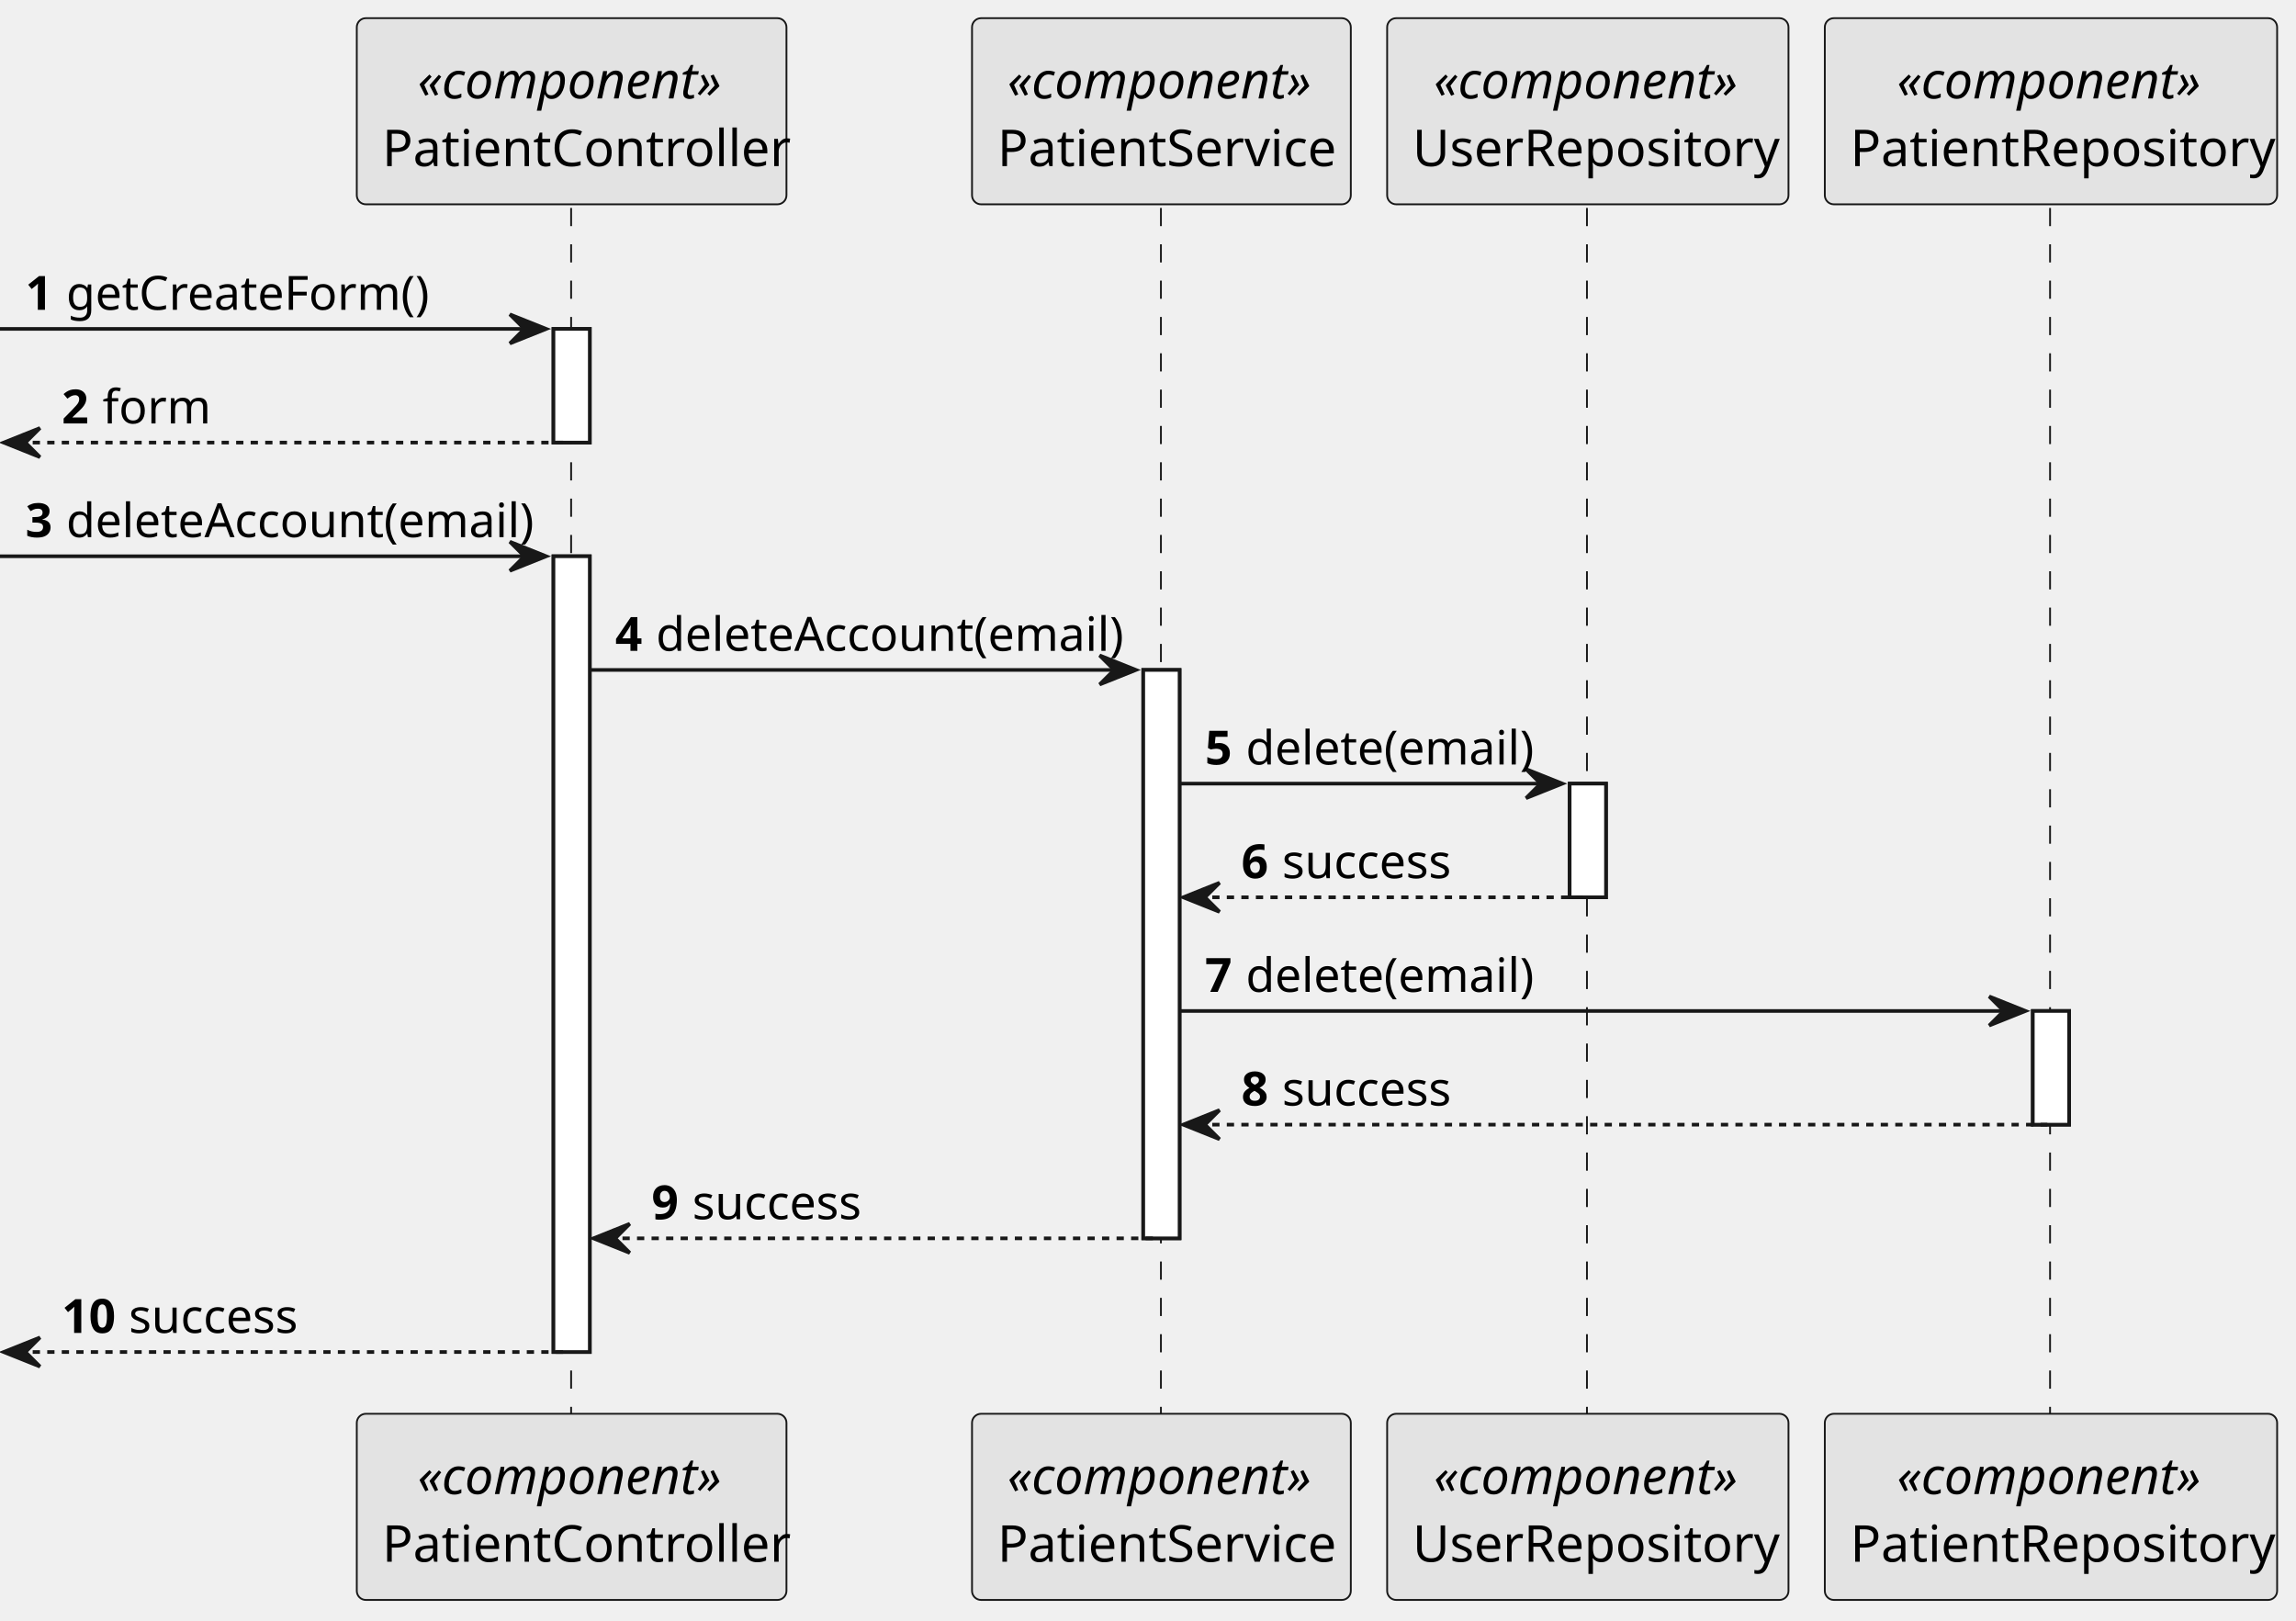
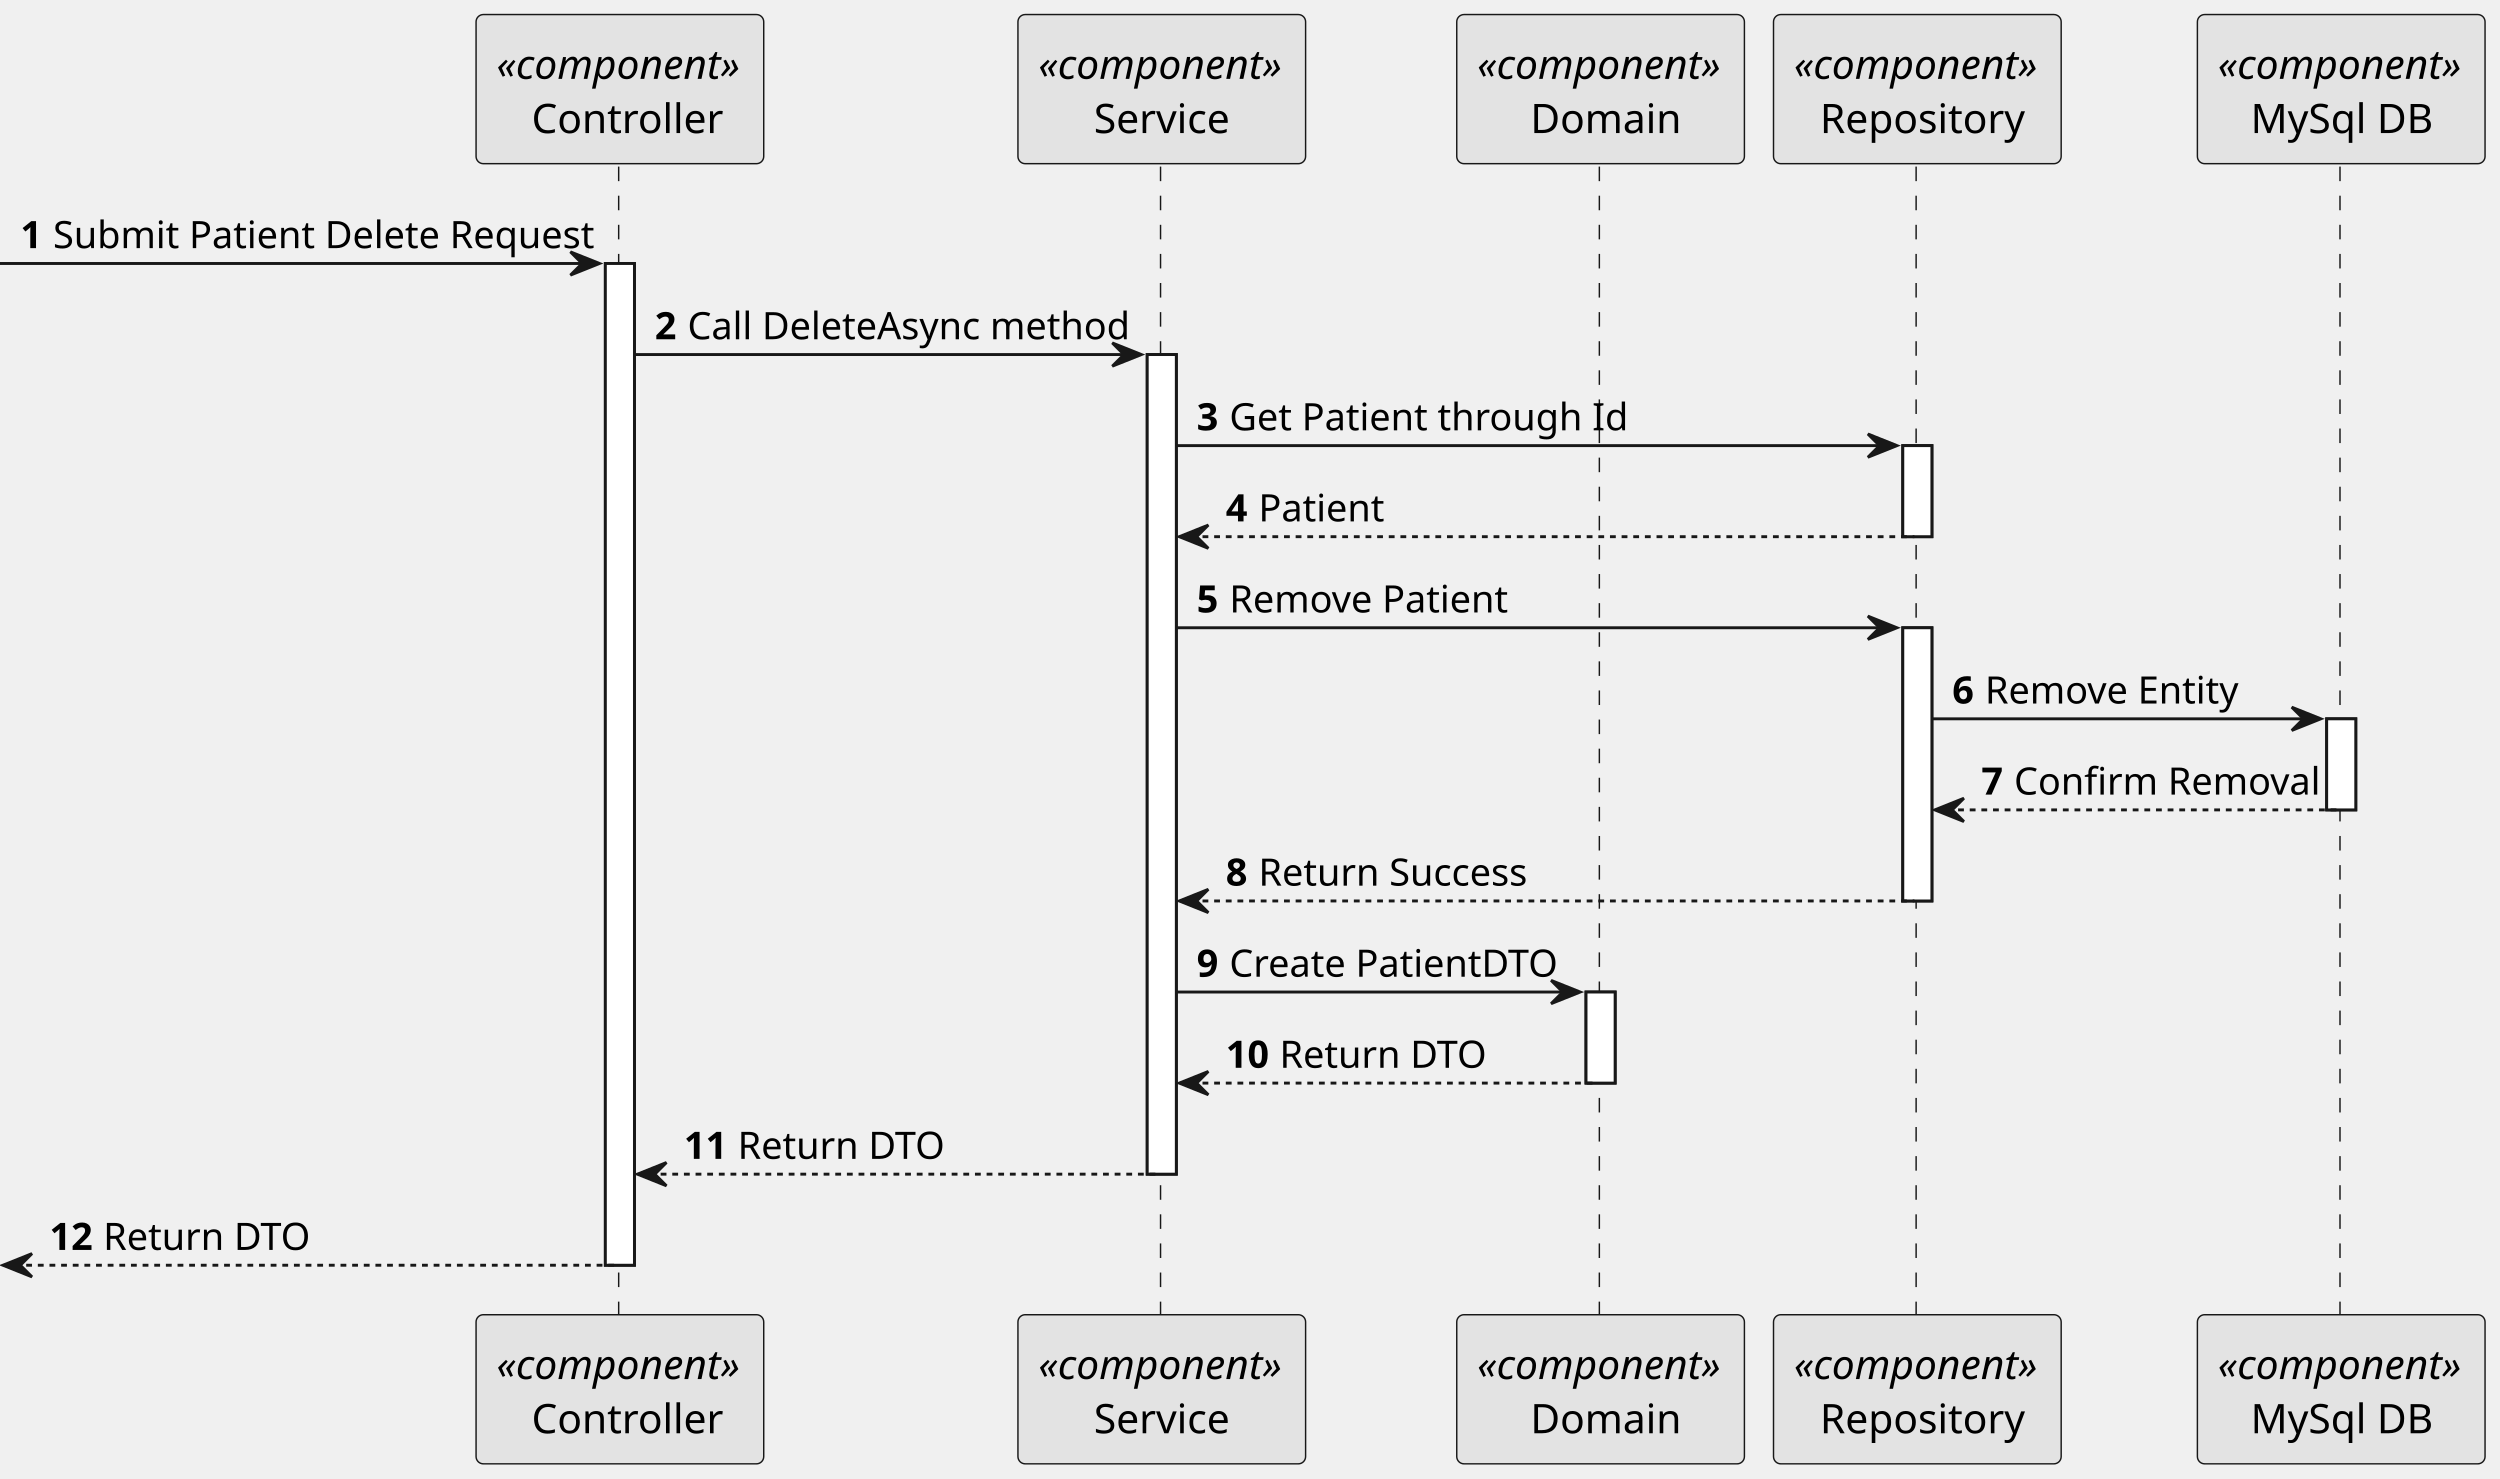
- <svg xmlns="http://www.w3.org/2000/svg" contentStyleType="text/css" height="446px" preserveAspectRatio="none" style="width:632px;height:446px;background:#FFFFFF;" version="1.1" viewBox="0 0 632 446" width="632px" zoomAndPan="magnify">
+ <svg xmlns="http://www.w3.org/2000/svg" contentStyleType="text/css" height="508px" preserveAspectRatio="none" style="width:859px;height:508px;background:#FFFFFF;" version="1.1" viewBox="0 0 859 508" width="859px" zoomAndPan="magnify">
  <defs />
  <g>
-     <rect fill="#FFFFFF" height="31.291" style="stroke:#181818;stroke-width:1.0;" width="10" x="152.346" y="90.533" />
-     <rect fill="#FFFFFF" height="219.037" style="stroke:#181818;stroke-width:1.0;" width="10" x="152.346" y="153.115" />
-     <rect fill="#FFFFFF" height="156.455" style="stroke:#181818;stroke-width:1.0;" width="10" x="314.692" y="184.406" />
-     <rect fill="#FFFFFF" height="31.291" style="stroke:#181818;stroke-width:1.0;" width="10" x="432.065" y="215.697" />
-     <rect fill="#FFFFFF" height="31.291" style="stroke:#181818;stroke-width:1.0;" width="10" x="559.554" y="278.279" />
-     <line style="stroke:#181818;stroke-width:0.5;stroke-dasharray:5.0,5.0;" x1="157.208" x2="157.208" y1="57.242" y2="390.152" />
-     <line style="stroke:#181818;stroke-width:0.5;stroke-dasharray:5.0,5.0;" x1="319.558" x2="319.558" y1="57.242" y2="390.152" />
-     <line style="stroke:#181818;stroke-width:0.5;stroke-dasharray:5.0,5.0;" x1="436.827" x2="436.827" y1="57.242" y2="390.152" />
-     <line style="stroke:#181818;stroke-width:0.5;stroke-dasharray:5.0,5.0;" x1="564.302" x2="564.302" y1="57.242" y2="390.152" />
-     <rect fill="#E3E3E3" height="51.242" rx="2.5" ry="2.5" style="stroke:#181818;stroke-width:0.5;" width="118.275" x="98.209" y="5" />
-     <text fill="#000000" font-family="sans-serif" font-size="14" font-style="italic" lengthAdjust="spacing" textLength="84.841" x="114.926" y="27.107">«component»</text>
-     <text fill="#000000" font-family="sans-serif" font-size="14" lengthAdjust="spacing" textLength="104.275" x="105.209" y="45.728">PatientController</text>
-     <rect fill="#E3E3E3" height="51.242" rx="2.5" ry="2.5" style="stroke:#181818;stroke-width:0.5;" width="118.275" x="98.209" y="389.152" />
-     <text fill="#000000" font-family="sans-serif" font-size="14" font-style="italic" lengthAdjust="spacing" textLength="84.841" x="114.926" y="411.26">«component»</text>
-     <text fill="#000000" font-family="sans-serif" font-size="14" lengthAdjust="spacing" textLength="104.275" x="105.209" y="429.881">PatientController</text>
-     <rect fill="#E3E3E3" height="51.242" rx="2.5" ry="2.5" style="stroke:#181818;stroke-width:0.5;" width="104.269" x="267.558" y="5" />
-     <text fill="#000000" font-family="sans-serif" font-size="14" font-style="italic" lengthAdjust="spacing" textLength="84.841" x="277.272" y="27.107">«component»</text>
-     <text fill="#000000" font-family="sans-serif" font-size="14" lengthAdjust="spacing" textLength="90.269" x="274.558" y="45.728">PatientService</text>
-     <rect fill="#E3E3E3" height="51.242" rx="2.5" ry="2.5" style="stroke:#181818;stroke-width:0.5;" width="104.269" x="267.558" y="389.152" />
-     <text fill="#000000" font-family="sans-serif" font-size="14" font-style="italic" lengthAdjust="spacing" textLength="84.841" x="277.272" y="411.26">«component»</text>
-     <text fill="#000000" font-family="sans-serif" font-size="14" lengthAdjust="spacing" textLength="90.269" x="274.558" y="429.881">PatientService</text>
-     <rect fill="#E3E3E3" height="51.242" rx="2.5" ry="2.5" style="stroke:#181818;stroke-width:0.5;" width="110.476" x="381.827" y="5" />
-     <text fill="#000000" font-family="sans-serif" font-size="14" font-style="italic" lengthAdjust="spacing" textLength="84.841" x="394.644" y="27.107">«component»</text>
-     <text fill="#000000" font-family="sans-serif" font-size="14" lengthAdjust="spacing" textLength="96.476" x="388.827" y="45.728">UserRepository</text>
-     <rect fill="#E3E3E3" height="51.242" rx="2.5" ry="2.5" style="stroke:#181818;stroke-width:0.5;" width="110.476" x="381.827" y="389.152" />
-     <text fill="#000000" font-family="sans-serif" font-size="14" font-style="italic" lengthAdjust="spacing" textLength="84.841" x="394.644" y="411.26">«component»</text>
-     <text fill="#000000" font-family="sans-serif" font-size="14" lengthAdjust="spacing" textLength="96.476" x="388.827" y="429.881">UserRepository</text>
-     <rect fill="#E3E3E3" height="51.242" rx="2.5" ry="2.5" style="stroke:#181818;stroke-width:0.5;" width="124.503" x="502.302" y="5" />
-     <text fill="#000000" font-family="sans-serif" font-size="14" font-style="italic" lengthAdjust="spacing" textLength="84.841" x="522.133" y="27.107">«component»</text>
-     <text fill="#000000" font-family="sans-serif" font-size="14" lengthAdjust="spacing" textLength="110.503" x="509.302" y="45.728">PatientRepository</text>
-     <rect fill="#E3E3E3" height="51.242" rx="2.5" ry="2.5" style="stroke:#181818;stroke-width:0.5;" width="124.503" x="502.302" y="389.152" />
-     <text fill="#000000" font-family="sans-serif" font-size="14" font-style="italic" lengthAdjust="spacing" textLength="84.841" x="522.133" y="411.26">«component»</text>
-     <text fill="#000000" font-family="sans-serif" font-size="14" lengthAdjust="spacing" textLength="110.503" x="509.302" y="429.881">PatientRepository</text>
-     <rect fill="#FFFFFF" height="31.291" style="stroke:#181818;stroke-width:1.0;" width="10" x="152.346" y="90.533" />
-     <rect fill="#FFFFFF" height="219.037" style="stroke:#181818;stroke-width:1.0;" width="10" x="152.346" y="153.115" />
-     <rect fill="#FFFFFF" height="156.455" style="stroke:#181818;stroke-width:1.0;" width="10" x="314.692" y="184.406" />
-     <rect fill="#FFFFFF" height="31.291" style="stroke:#181818;stroke-width:1.0;" width="10" x="432.065" y="215.697" />
-     <rect fill="#FFFFFF" height="31.291" style="stroke:#181818;stroke-width:1.0;" width="10" x="559.554" y="278.279" />
-     <polygon fill="#181818" points="140.346,86.533,150.346,90.533,140.346,94.533,144.346,90.533" style="stroke:#181818;stroke-width:1.0;" />
-     <line style="stroke:#181818;stroke-width:1.0;" x1="0" x2="146.346" y1="90.533" y2="90.533" />
+     <rect fill="#FFFFFF" height="344.201" style="stroke:#181818;stroke-width:1.0;" width="10" x="207.996" y="90.533" />
+     <rect fill="#FFFFFF" height="281.619" style="stroke:#181818;stroke-width:1.0;" width="10" x="394.184" y="121.824" />
+     <rect fill="#FFFFFF" height="31.291" style="stroke:#181818;stroke-width:1.0;" width="10" x="544.958" y="340.861" />
+     <rect fill="#FFFFFF" height="31.291" style="stroke:#181818;stroke-width:1.0;" width="10" x="653.799" y="153.115" />
+     <rect fill="#FFFFFF" height="93.873" style="stroke:#181818;stroke-width:1.0;" width="10" x="653.799" y="215.697" />
+     <rect fill="#FFFFFF" height="31.291" style="stroke:#181818;stroke-width:1.0;" width="10" x="799.443" y="246.988" />
+     <line style="stroke:#181818;stroke-width:0.5;stroke-dasharray:5.0,5.0;" x1="212.576" x2="212.576" y1="57.242" y2="452.734" />
+     <line style="stroke:#181818;stroke-width:0.5;stroke-dasharray:5.0,5.0;" x1="398.764" x2="398.764" y1="57.242" y2="452.734" />
+     <line style="stroke:#181818;stroke-width:0.5;stroke-dasharray:5.0,5.0;" x1="549.538" x2="549.538" y1="57.242" y2="452.734" />
+     <line style="stroke:#181818;stroke-width:0.5;stroke-dasharray:5.0,5.0;" x1="658.379" x2="658.379" y1="57.242" y2="452.734" />
+     <line style="stroke:#181818;stroke-width:0.5;stroke-dasharray:5.0,5.0;" x1="804.023" x2="804.023" y1="57.242" y2="452.734" />
+     <rect fill="#E3E3E3" height="51.242" rx="2.5" ry="2.5" style="stroke:#181818;stroke-width:0.5;" width="98.841" x="163.576" y="5" />
+     <text fill="#000000" font-family="sans-serif" font-size="14" font-style="italic" lengthAdjust="spacing" textLength="84.841" x="170.576" y="27.107">«component»</text>
+     <text fill="#000000" font-family="sans-serif" font-size="14" lengthAdjust="spacing" textLength="60.69" x="182.651" y="45.728">Controller</text>
+     <rect fill="#E3E3E3" height="51.242" rx="2.5" ry="2.5" style="stroke:#181818;stroke-width:0.5;" width="98.841" x="163.576" y="451.734" />
+     <text fill="#000000" font-family="sans-serif" font-size="14" font-style="italic" lengthAdjust="spacing" textLength="84.841" x="170.576" y="473.842">«component»</text>
+     <text fill="#000000" font-family="sans-serif" font-size="14" lengthAdjust="spacing" textLength="60.69" x="182.651" y="492.463">Controller</text>
+     <rect fill="#E3E3E3" height="51.242" rx="2.5" ry="2.5" style="stroke:#181818;stroke-width:0.5;" width="98.841" x="349.764" y="5" />
+     <text fill="#000000" font-family="sans-serif" font-size="14" font-style="italic" lengthAdjust="spacing" textLength="84.841" x="356.764" y="27.107">«component»</text>
+     <text fill="#000000" font-family="sans-serif" font-size="14" lengthAdjust="spacing" textLength="46.683" x="375.843" y="45.728">Service</text>
+     <rect fill="#E3E3E3" height="51.242" rx="2.5" ry="2.5" style="stroke:#181818;stroke-width:0.5;" width="98.841" x="349.764" y="451.734" />
+     <text fill="#000000" font-family="sans-serif" font-size="14" font-style="italic" lengthAdjust="spacing" textLength="84.841" x="356.764" y="473.842">«component»</text>
+     <text fill="#000000" font-family="sans-serif" font-size="14" lengthAdjust="spacing" textLength="46.683" x="375.843" y="492.463">Service</text>
+     <rect fill="#E3E3E3" height="51.242" rx="2.5" ry="2.5" style="stroke:#181818;stroke-width:0.5;" width="98.841" x="500.538" y="5" />
+     <text fill="#000000" font-family="sans-serif" font-size="14" font-style="italic" lengthAdjust="spacing" textLength="84.841" x="507.538" y="27.107">«component»</text>
+     <text fill="#000000" font-family="sans-serif" font-size="14" lengthAdjust="spacing" textLength="48.241" x="525.838" y="45.728">Domain</text>
+     <rect fill="#E3E3E3" height="51.242" rx="2.5" ry="2.5" style="stroke:#181818;stroke-width:0.5;" width="98.841" x="500.538" y="451.734" />
+     <text fill="#000000" font-family="sans-serif" font-size="14" font-style="italic" lengthAdjust="spacing" textLength="84.841" x="507.538" y="473.842">«component»</text>
+     <text fill="#000000" font-family="sans-serif" font-size="14" lengthAdjust="spacing" textLength="48.241" x="525.838" y="492.463">Domain</text>
+     <rect fill="#E3E3E3" height="51.242" rx="2.5" ry="2.5" style="stroke:#181818;stroke-width:0.5;" width="98.841" x="609.379" y="5" />
+     <text fill="#000000" font-family="sans-serif" font-size="14" font-style="italic" lengthAdjust="spacing" textLength="84.841" x="616.379" y="27.107">«component»</text>
+     <text fill="#000000" font-family="sans-serif" font-size="14" lengthAdjust="spacing" textLength="66.917" x="625.341" y="45.728">Repository</text>
+     <rect fill="#E3E3E3" height="51.242" rx="2.5" ry="2.5" style="stroke:#181818;stroke-width:0.5;" width="98.841" x="609.379" y="451.734" />
+     <text fill="#000000" font-family="sans-serif" font-size="14" font-style="italic" lengthAdjust="spacing" textLength="84.841" x="616.379" y="473.842">«component»</text>
+     <text fill="#000000" font-family="sans-serif" font-size="14" lengthAdjust="spacing" textLength="66.917" x="625.341" y="492.463">Repository</text>
+     <rect fill="#E3E3E3" height="51.242" rx="2.5" ry="2.5" style="stroke:#181818;stroke-width:0.5;" width="98.841" x="755.023" y="5" />
+     <text fill="#000000" font-family="sans-serif" font-size="14" font-style="italic" lengthAdjust="spacing" textLength="84.841" x="762.023" y="27.107">«component»</text>
+     <text fill="#000000" font-family="sans-serif" font-size="14" lengthAdjust="spacing" textLength="62.234" x="773.326" y="45.728">MySql DB</text>
+     <rect fill="#E3E3E3" height="51.242" rx="2.5" ry="2.5" style="stroke:#181818;stroke-width:0.5;" width="98.841" x="755.023" y="451.734" />
+     <text fill="#000000" font-family="sans-serif" font-size="14" font-style="italic" lengthAdjust="spacing" textLength="84.841" x="762.023" y="473.842">«component»</text>
+     <text fill="#000000" font-family="sans-serif" font-size="14" lengthAdjust="spacing" textLength="62.234" x="773.326" y="492.463">MySql DB</text>
+     <rect fill="#FFFFFF" height="344.201" style="stroke:#181818;stroke-width:1.0;" width="10" x="207.996" y="90.533" />
+     <rect fill="#FFFFFF" height="281.619" style="stroke:#181818;stroke-width:1.0;" width="10" x="394.184" y="121.824" />
+     <rect fill="#FFFFFF" height="31.291" style="stroke:#181818;stroke-width:1.0;" width="10" x="544.958" y="340.861" />
+     <rect fill="#FFFFFF" height="31.291" style="stroke:#181818;stroke-width:1.0;" width="10" x="653.799" y="153.115" />
+     <rect fill="#FFFFFF" height="93.873" style="stroke:#181818;stroke-width:1.0;" width="10" x="653.799" y="215.697" />
+     <rect fill="#FFFFFF" height="31.291" style="stroke:#181818;stroke-width:1.0;" width="10" x="799.443" y="246.988" />
+     <polygon fill="#181818" points="195.996,86.533,205.996,90.533,195.996,94.533,199.996,90.533" style="stroke:#181818;stroke-width:1.0;" />
+     <line style="stroke:#181818;stroke-width:1.0;" x1="0" x2="201.996" y1="90.533" y2="90.533" />
    <text fill="#000000" font-family="sans-serif" font-size="13" font-weight="bold" lengthAdjust="spacing" textLength="7.23" x="7" y="85.27">1</text>
-     <text fill="#000000" font-family="sans-serif" font-size="13" lengthAdjust="spacing" textLength="96.078" x="18.23" y="85.27">getCreateForm()</text>
-     <polygon fill="#181818" points="11,117.824,1,121.824,11,125.824,7,121.824" style="stroke:#181818;stroke-width:1.0;" />
-     <line style="stroke:#181818;stroke-width:1.0;stroke-dasharray:2.0,2.0;" x1="5" x2="156.346" y1="121.824" y2="121.824" />
-     <text fill="#000000" font-family="sans-serif" font-size="13" font-weight="bold" lengthAdjust="spacing" textLength="7.23" x="17" y="116.561">2</text>
-     <text fill="#000000" font-family="sans-serif" font-size="13" lengthAdjust="spacing" textLength="26" x="28.23" y="116.561">form</text>
-     <polygon fill="#181818" points="140.346,149.115,150.346,153.115,140.346,157.115,144.346,153.115" style="stroke:#181818;stroke-width:1.0;" />
-     <line style="stroke:#181818;stroke-width:1.0;" x1="0" x2="146.346" y1="153.115" y2="153.115" />
-     <text fill="#000000" font-family="sans-serif" font-size="13" font-weight="bold" lengthAdjust="spacing" textLength="7.23" x="7" y="147.852">3</text>
-     <text fill="#000000" font-family="sans-serif" font-size="13" lengthAdjust="spacing" textLength="122.116" x="18.23" y="147.852">deleteAccount(email)</text>
-     <polygon fill="#181818" points="302.692,180.406,312.692,184.406,302.692,188.406,306.692,184.406" style="stroke:#181818;stroke-width:1.0;" />
-     <line style="stroke:#181818;stroke-width:1.0;" x1="162.346" x2="308.692" y1="184.406" y2="184.406" />
-     <text fill="#000000" font-family="sans-serif" font-size="13" font-weight="bold" lengthAdjust="spacing" textLength="7.23" x="169.346" y="179.144">4</text>
-     <text fill="#000000" font-family="sans-serif" font-size="13" lengthAdjust="spacing" textLength="122.116" x="180.576" y="179.144">deleteAccount(email)</text>
-     <polygon fill="#181818" points="420.065,211.697,430.065,215.697,420.065,219.697,424.065,215.697" style="stroke:#181818;stroke-width:1.0;" />
-     <line style="stroke:#181818;stroke-width:1.0;" x1="324.692" x2="426.065" y1="215.697" y2="215.697" />
-     <text fill="#000000" font-family="sans-serif" font-size="13" font-weight="bold" lengthAdjust="spacing" textLength="7.23" x="331.692" y="210.435">5</text>
-     <text fill="#000000" font-family="sans-serif" font-size="13" lengthAdjust="spacing" textLength="75.144" x="342.922" y="210.435">delete(email)</text>
-     <polygon fill="#181818" points="335.692,242.988,325.692,246.988,335.692,250.988,331.692,246.988" style="stroke:#181818;stroke-width:1.0;" />
-     <line style="stroke:#181818;stroke-width:1.0;stroke-dasharray:2.0,2.0;" x1="329.692" x2="436.065" y1="246.988" y2="246.988" />
-     <text fill="#000000" font-family="sans-serif" font-size="13" font-weight="bold" lengthAdjust="spacing" textLength="7.23" x="341.692" y="241.726">6</text>
-     <text fill="#000000" font-family="sans-serif" font-size="13" lengthAdjust="spacing" textLength="46.96" x="352.922" y="241.726">success</text>
-     <polygon fill="#181818" points="547.554,274.279,557.554,278.279,547.554,282.279,551.554,278.279" style="stroke:#181818;stroke-width:1.0;" />
-     <line style="stroke:#181818;stroke-width:1.0;" x1="324.692" x2="553.554" y1="278.279" y2="278.279" />
-     <text fill="#000000" font-family="sans-serif" font-size="13" font-weight="bold" lengthAdjust="spacing" textLength="7.23" x="331.692" y="273.017">7</text>
-     <text fill="#000000" font-family="sans-serif" font-size="13" lengthAdjust="spacing" textLength="75.144" x="342.922" y="273.017">delete(email)</text>
-     <polygon fill="#181818" points="335.692,305.57,325.692,309.57,335.692,313.57,331.692,309.57" style="stroke:#181818;stroke-width:1.0;" />
-     <line style="stroke:#181818;stroke-width:1.0;stroke-dasharray:2.0,2.0;" x1="329.692" x2="563.554" y1="309.57" y2="309.57" />
-     <text fill="#000000" font-family="sans-serif" font-size="13" font-weight="bold" lengthAdjust="spacing" textLength="7.23" x="341.692" y="304.308">8</text>
-     <text fill="#000000" font-family="sans-serif" font-size="13" lengthAdjust="spacing" textLength="46.96" x="352.922" y="304.308">success</text>
-     <polygon fill="#181818" points="173.346,336.861,163.346,340.861,173.346,344.861,169.346,340.861" style="stroke:#181818;stroke-width:1.0;" />
-     <line style="stroke:#181818;stroke-width:1.0;stroke-dasharray:2.0,2.0;" x1="167.346" x2="318.692" y1="340.861" y2="340.861" />
-     <text fill="#000000" font-family="sans-serif" font-size="13" font-weight="bold" lengthAdjust="spacing" textLength="7.23" x="179.346" y="335.599">9</text>
-     <text fill="#000000" font-family="sans-serif" font-size="13" lengthAdjust="spacing" textLength="46.96" x="190.576" y="335.599">success</text>
-     <polygon fill="#181818" points="11,368.152,1,372.152,11,376.152,7,372.152" style="stroke:#181818;stroke-width:1.0;" />
-     <line style="stroke:#181818;stroke-width:1.0;stroke-dasharray:2.0,2.0;" x1="5" x2="156.346" y1="372.152" y2="372.152" />
-     <text fill="#000000" font-family="sans-serif" font-size="13" font-weight="bold" lengthAdjust="spacing" textLength="14.46" x="17" y="366.89">10</text>
-     <text fill="#000000" font-family="sans-serif" font-size="13" lengthAdjust="spacing" textLength="46.96" x="35.46" y="366.89">success</text>
+     <text fill="#000000" font-family="sans-serif" font-size="13" lengthAdjust="spacing" textLength="177.766" x="18.23" y="85.27">Submit Patient Delete Request</text>
+     <polygon fill="#181818" points="382.184,117.824,392.184,121.824,382.184,125.824,386.184,121.824" style="stroke:#181818;stroke-width:1.0;" />
+     <line style="stroke:#181818;stroke-width:1.0;" x1="217.996" x2="388.184" y1="121.824" y2="121.824" />
+     <text fill="#000000" font-family="sans-serif" font-size="13" font-weight="bold" lengthAdjust="spacing" textLength="7.23" x="224.996" y="116.561">2</text>
+     <text fill="#000000" font-family="sans-serif" font-size="13" lengthAdjust="spacing" textLength="145.958" x="236.226" y="116.561">Call DeleteAsync method</text>
+     <polygon fill="#181818" points="641.799,149.115,651.799,153.115,641.799,157.115,645.799,153.115" style="stroke:#181818;stroke-width:1.0;" />
+     <line style="stroke:#181818;stroke-width:1.0;" x1="404.184" x2="647.799" y1="153.115" y2="153.115" />
+     <text fill="#000000" font-family="sans-serif" font-size="13" font-weight="bold" lengthAdjust="spacing" textLength="7.23" x="411.184" y="147.852">3</text>
+     <text fill="#000000" font-family="sans-serif" font-size="13" lengthAdjust="spacing" textLength="127.194" x="422.414" y="147.852">Get Patient through Id</text>
+     <polygon fill="#181818" points="415.184,180.406,405.184,184.406,415.184,188.406,411.184,184.406" style="stroke:#181818;stroke-width:1.0;" />
+     <line style="stroke:#181818;stroke-width:1.0;stroke-dasharray:2.0,2.0;" x1="409.184" x2="657.799" y1="184.406" y2="184.406" />
+     <text fill="#000000" font-family="sans-serif" font-size="13" font-weight="bold" lengthAdjust="spacing" textLength="7.23" x="421.184" y="179.144">4</text>
+     <text fill="#000000" font-family="sans-serif" font-size="13" lengthAdjust="spacing" textLength="40.473" x="432.414" y="179.144">Patient</text>
+     <polygon fill="#181818" points="641.799,211.697,651.799,215.697,641.799,219.697,645.799,215.697" style="stroke:#181818;stroke-width:1.0;" />
+     <line style="stroke:#181818;stroke-width:1.0;" x1="404.184" x2="647.799" y1="215.697" y2="215.697" />
+     <text fill="#000000" font-family="sans-serif" font-size="13" font-weight="bold" lengthAdjust="spacing" textLength="7.23" x="411.184" y="210.435">5</text>
+     <text fill="#000000" font-family="sans-serif" font-size="13" lengthAdjust="spacing" textLength="92.492" x="422.414" y="210.435">Remove Patient</text>
+     <polygon fill="#181818" points="787.443,242.988,797.443,246.988,787.443,250.988,791.443,246.988" style="stroke:#181818;stroke-width:1.0;" />
+     <line style="stroke:#181818;stroke-width:1.0;" x1="663.799" x2="793.443" y1="246.988" y2="246.988" />
+     <text fill="#000000" font-family="sans-serif" font-size="13" font-weight="bold" lengthAdjust="spacing" textLength="7.23" x="670.799" y="241.726">6</text>
+     <text fill="#000000" font-family="sans-serif" font-size="13" lengthAdjust="spacing" textLength="84.532" x="682.029" y="241.726">Remove Entity</text>
+     <polygon fill="#181818" points="674.799,274.279,664.799,278.279,674.799,282.279,670.799,278.279" style="stroke:#181818;stroke-width:1.0;" />
+     <line style="stroke:#181818;stroke-width:1.0;stroke-dasharray:2.0,2.0;" x1="668.799" x2="803.443" y1="278.279" y2="278.279" />
+     <text fill="#000000" font-family="sans-serif" font-size="13" font-weight="bold" lengthAdjust="spacing" textLength="7.23" x="680.799" y="273.017">7</text>
+     <text fill="#000000" font-family="sans-serif" font-size="13" lengthAdjust="spacing" textLength="100.414" x="692.029" y="273.017">Confirm Removal</text>
+     <polygon fill="#181818" points="415.184,305.57,405.184,309.57,415.184,313.57,411.184,309.57" style="stroke:#181818;stroke-width:1.0;" />
+     <line style="stroke:#181818;stroke-width:1.0;stroke-dasharray:2.0,2.0;" x1="409.184" x2="657.799" y1="309.57" y2="309.57" />
+     <text fill="#000000" font-family="sans-serif" font-size="13" font-weight="bold" lengthAdjust="spacing" textLength="7.23" x="421.184" y="304.308">8</text>
+     <text fill="#000000" font-family="sans-serif" font-size="13" lengthAdjust="spacing" textLength="91.762" x="432.414" y="304.308">Return Success</text>
+     <polygon fill="#181818" points="532.958,336.861,542.958,340.861,532.958,344.861,536.958,340.861" style="stroke:#181818;stroke-width:1.0;" />
+     <line style="stroke:#181818;stroke-width:1.0;" x1="404.184" x2="538.958" y1="340.861" y2="340.861" />
+     <text fill="#000000" font-family="sans-serif" font-size="13" font-weight="bold" lengthAdjust="spacing" textLength="7.23" x="411.184" y="335.599">9</text>
+     <text fill="#000000" font-family="sans-serif" font-size="13" lengthAdjust="spacing" textLength="110.544" x="422.414" y="335.599">Create PatientDTO</text>
+     <polygon fill="#181818" points="415.184,368.152,405.184,372.152,415.184,376.152,411.184,372.152" style="stroke:#181818;stroke-width:1.0;" />
+     <line style="stroke:#181818;stroke-width:1.0;stroke-dasharray:2.0,2.0;" x1="409.184" x2="548.958" y1="372.152" y2="372.152" />
+     <text fill="#000000" font-family="sans-serif" font-size="13" font-weight="bold" lengthAdjust="spacing" textLength="14.46" x="421.184" y="366.89">10</text>
+     <text fill="#000000" font-family="sans-serif" font-size="13" lengthAdjust="spacing" textLength="70.072" x="439.644" y="366.89">Return DTO</text>
+     <polygon fill="#181818" points="228.996,399.443,218.996,403.443,228.996,407.443,224.996,403.443" style="stroke:#181818;stroke-width:1.0;" />
+     <line style="stroke:#181818;stroke-width:1.0;stroke-dasharray:2.0,2.0;" x1="222.996" x2="398.184" y1="403.443" y2="403.443" />
+     <text fill="#000000" font-family="sans-serif" font-size="13" font-weight="bold" lengthAdjust="spacing" textLength="14.46" x="234.996" y="398.181">11</text>
+     <text fill="#000000" font-family="sans-serif" font-size="13" lengthAdjust="spacing" textLength="70.072" x="253.456" y="398.181">Return DTO</text>
+     <polygon fill="#181818" points="11,430.734,1,434.734,11,438.734,7,434.734" style="stroke:#181818;stroke-width:1.0;" />
+     <line style="stroke:#181818;stroke-width:1.0;stroke-dasharray:2.0,2.0;" x1="5" x2="211.996" y1="434.734" y2="434.734" />
+     <text fill="#000000" font-family="sans-serif" font-size="13" font-weight="bold" lengthAdjust="spacing" textLength="14.46" x="17" y="429.472">12</text>
+     <text fill="#000000" font-family="sans-serif" font-size="13" lengthAdjust="spacing" textLength="70.072" x="35.46" y="429.472">Return DTO</text>
  </g>
</svg>
